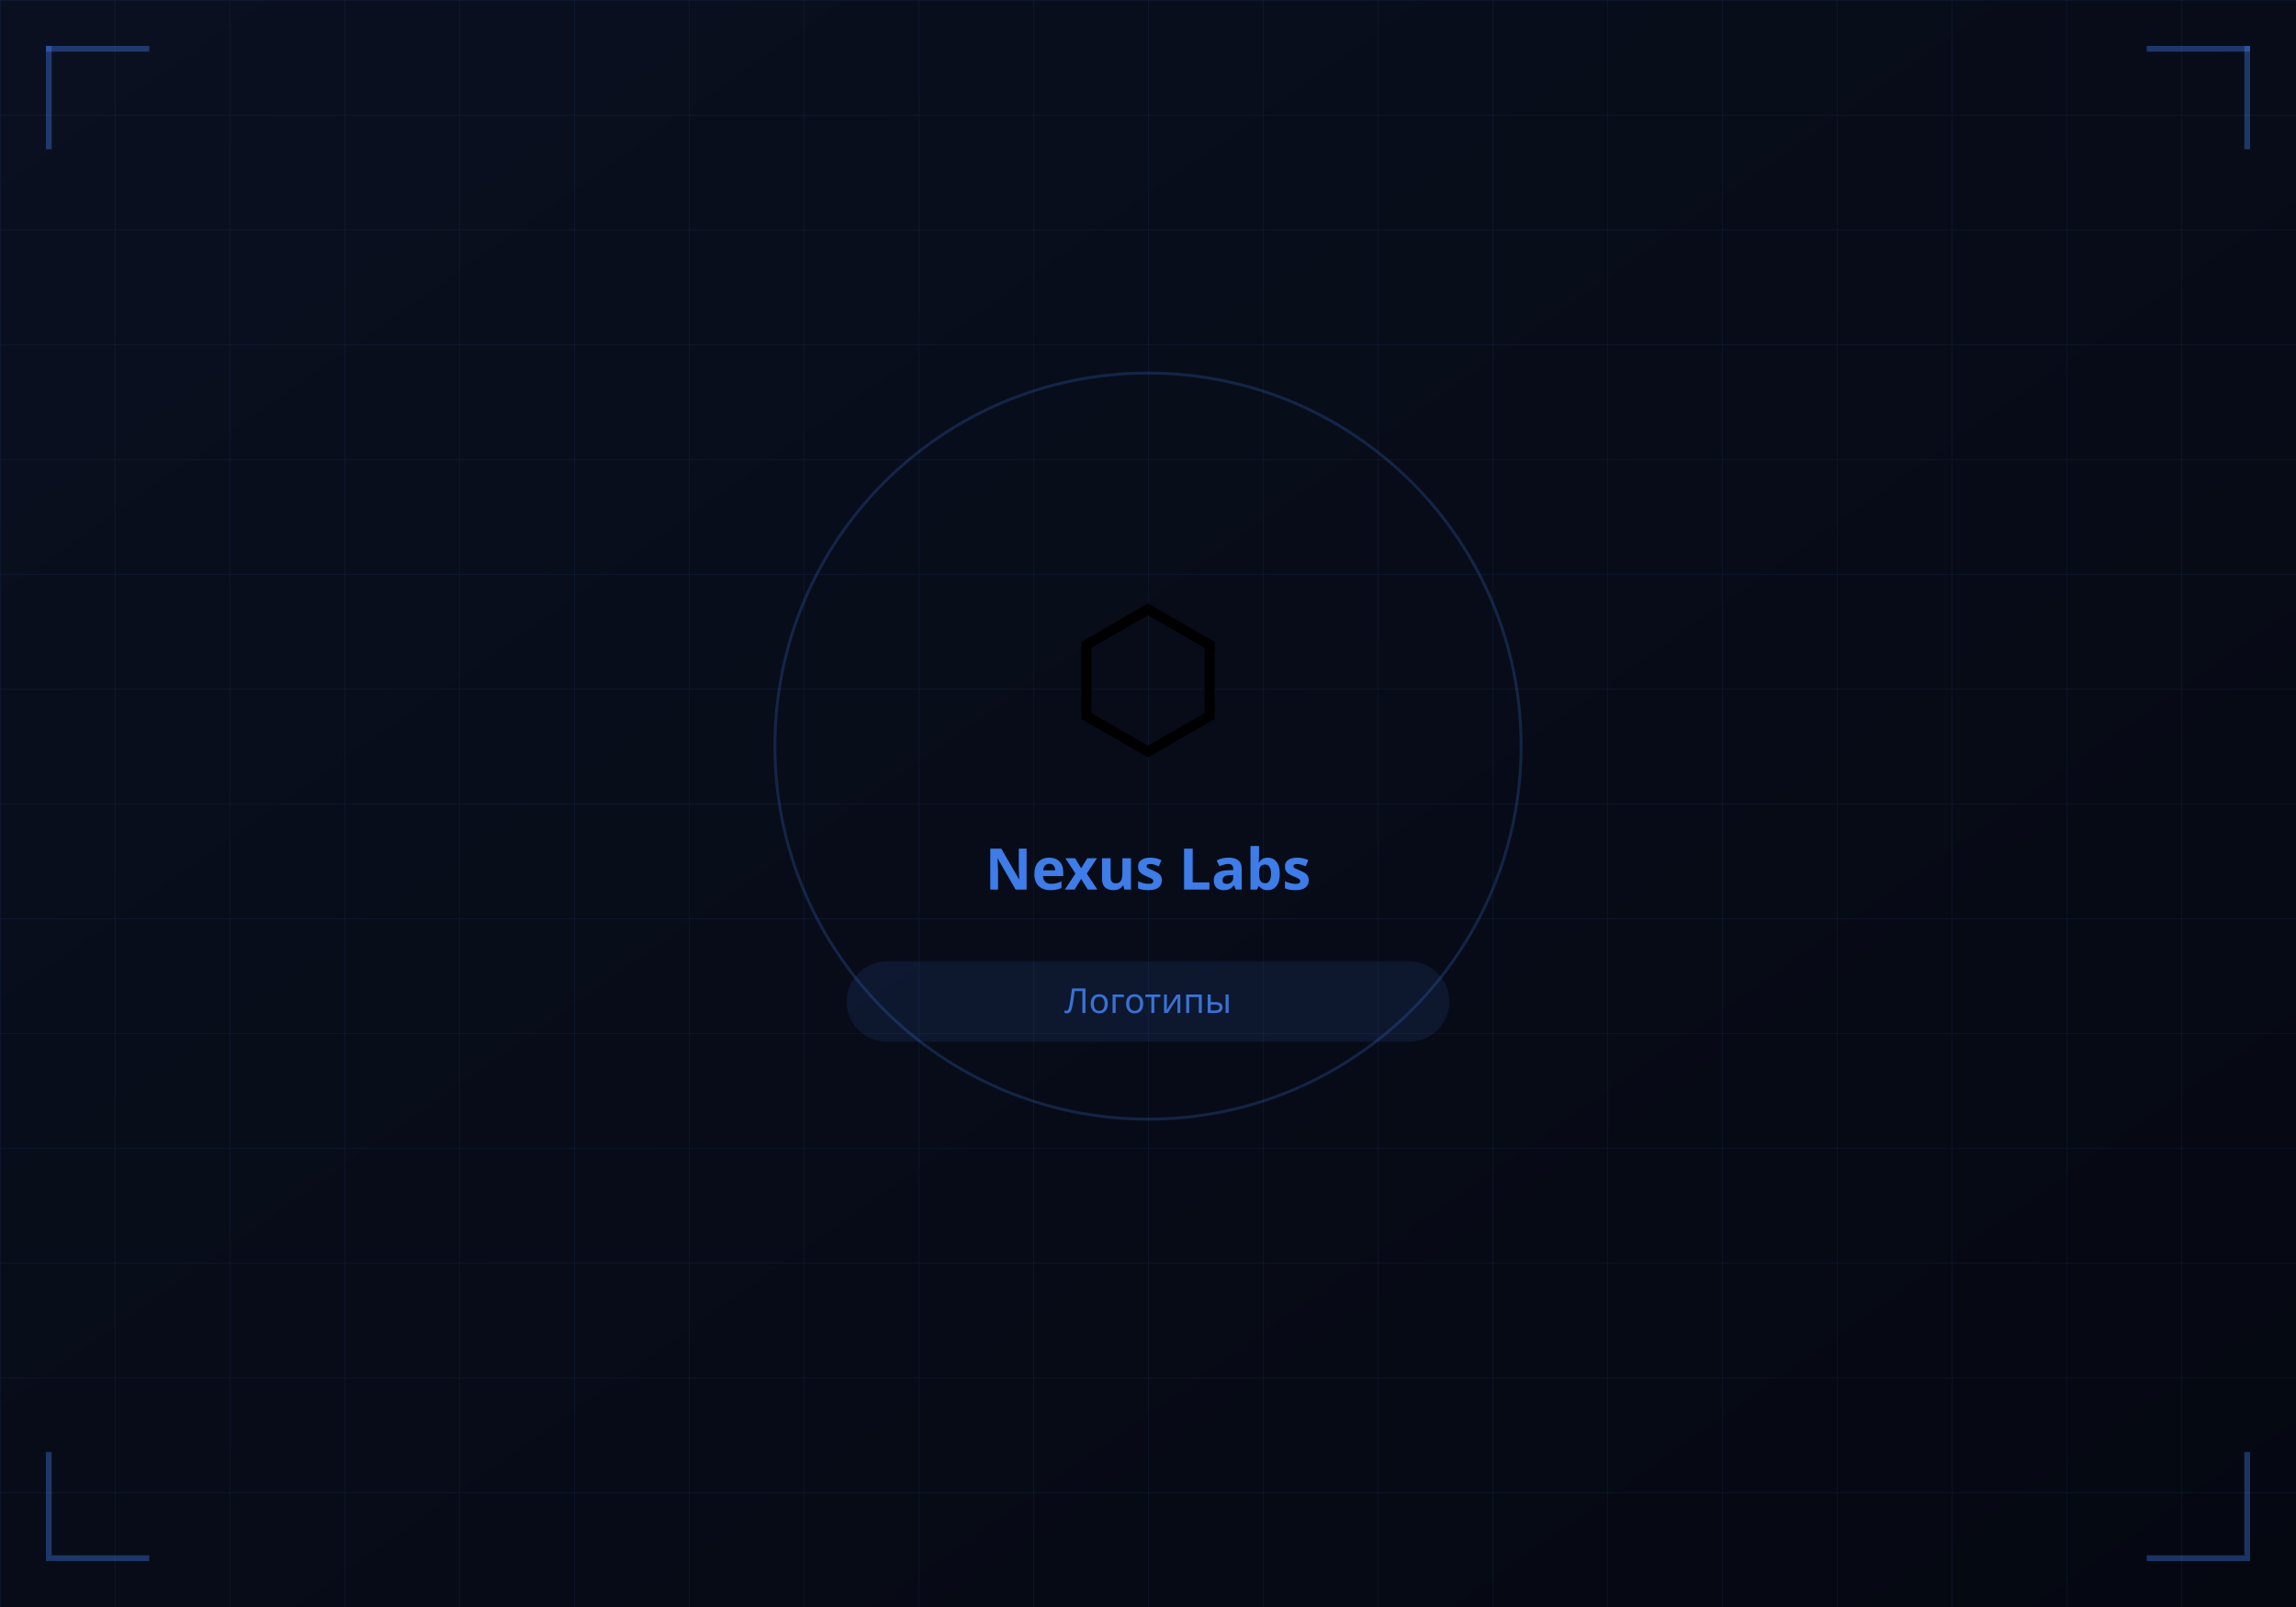
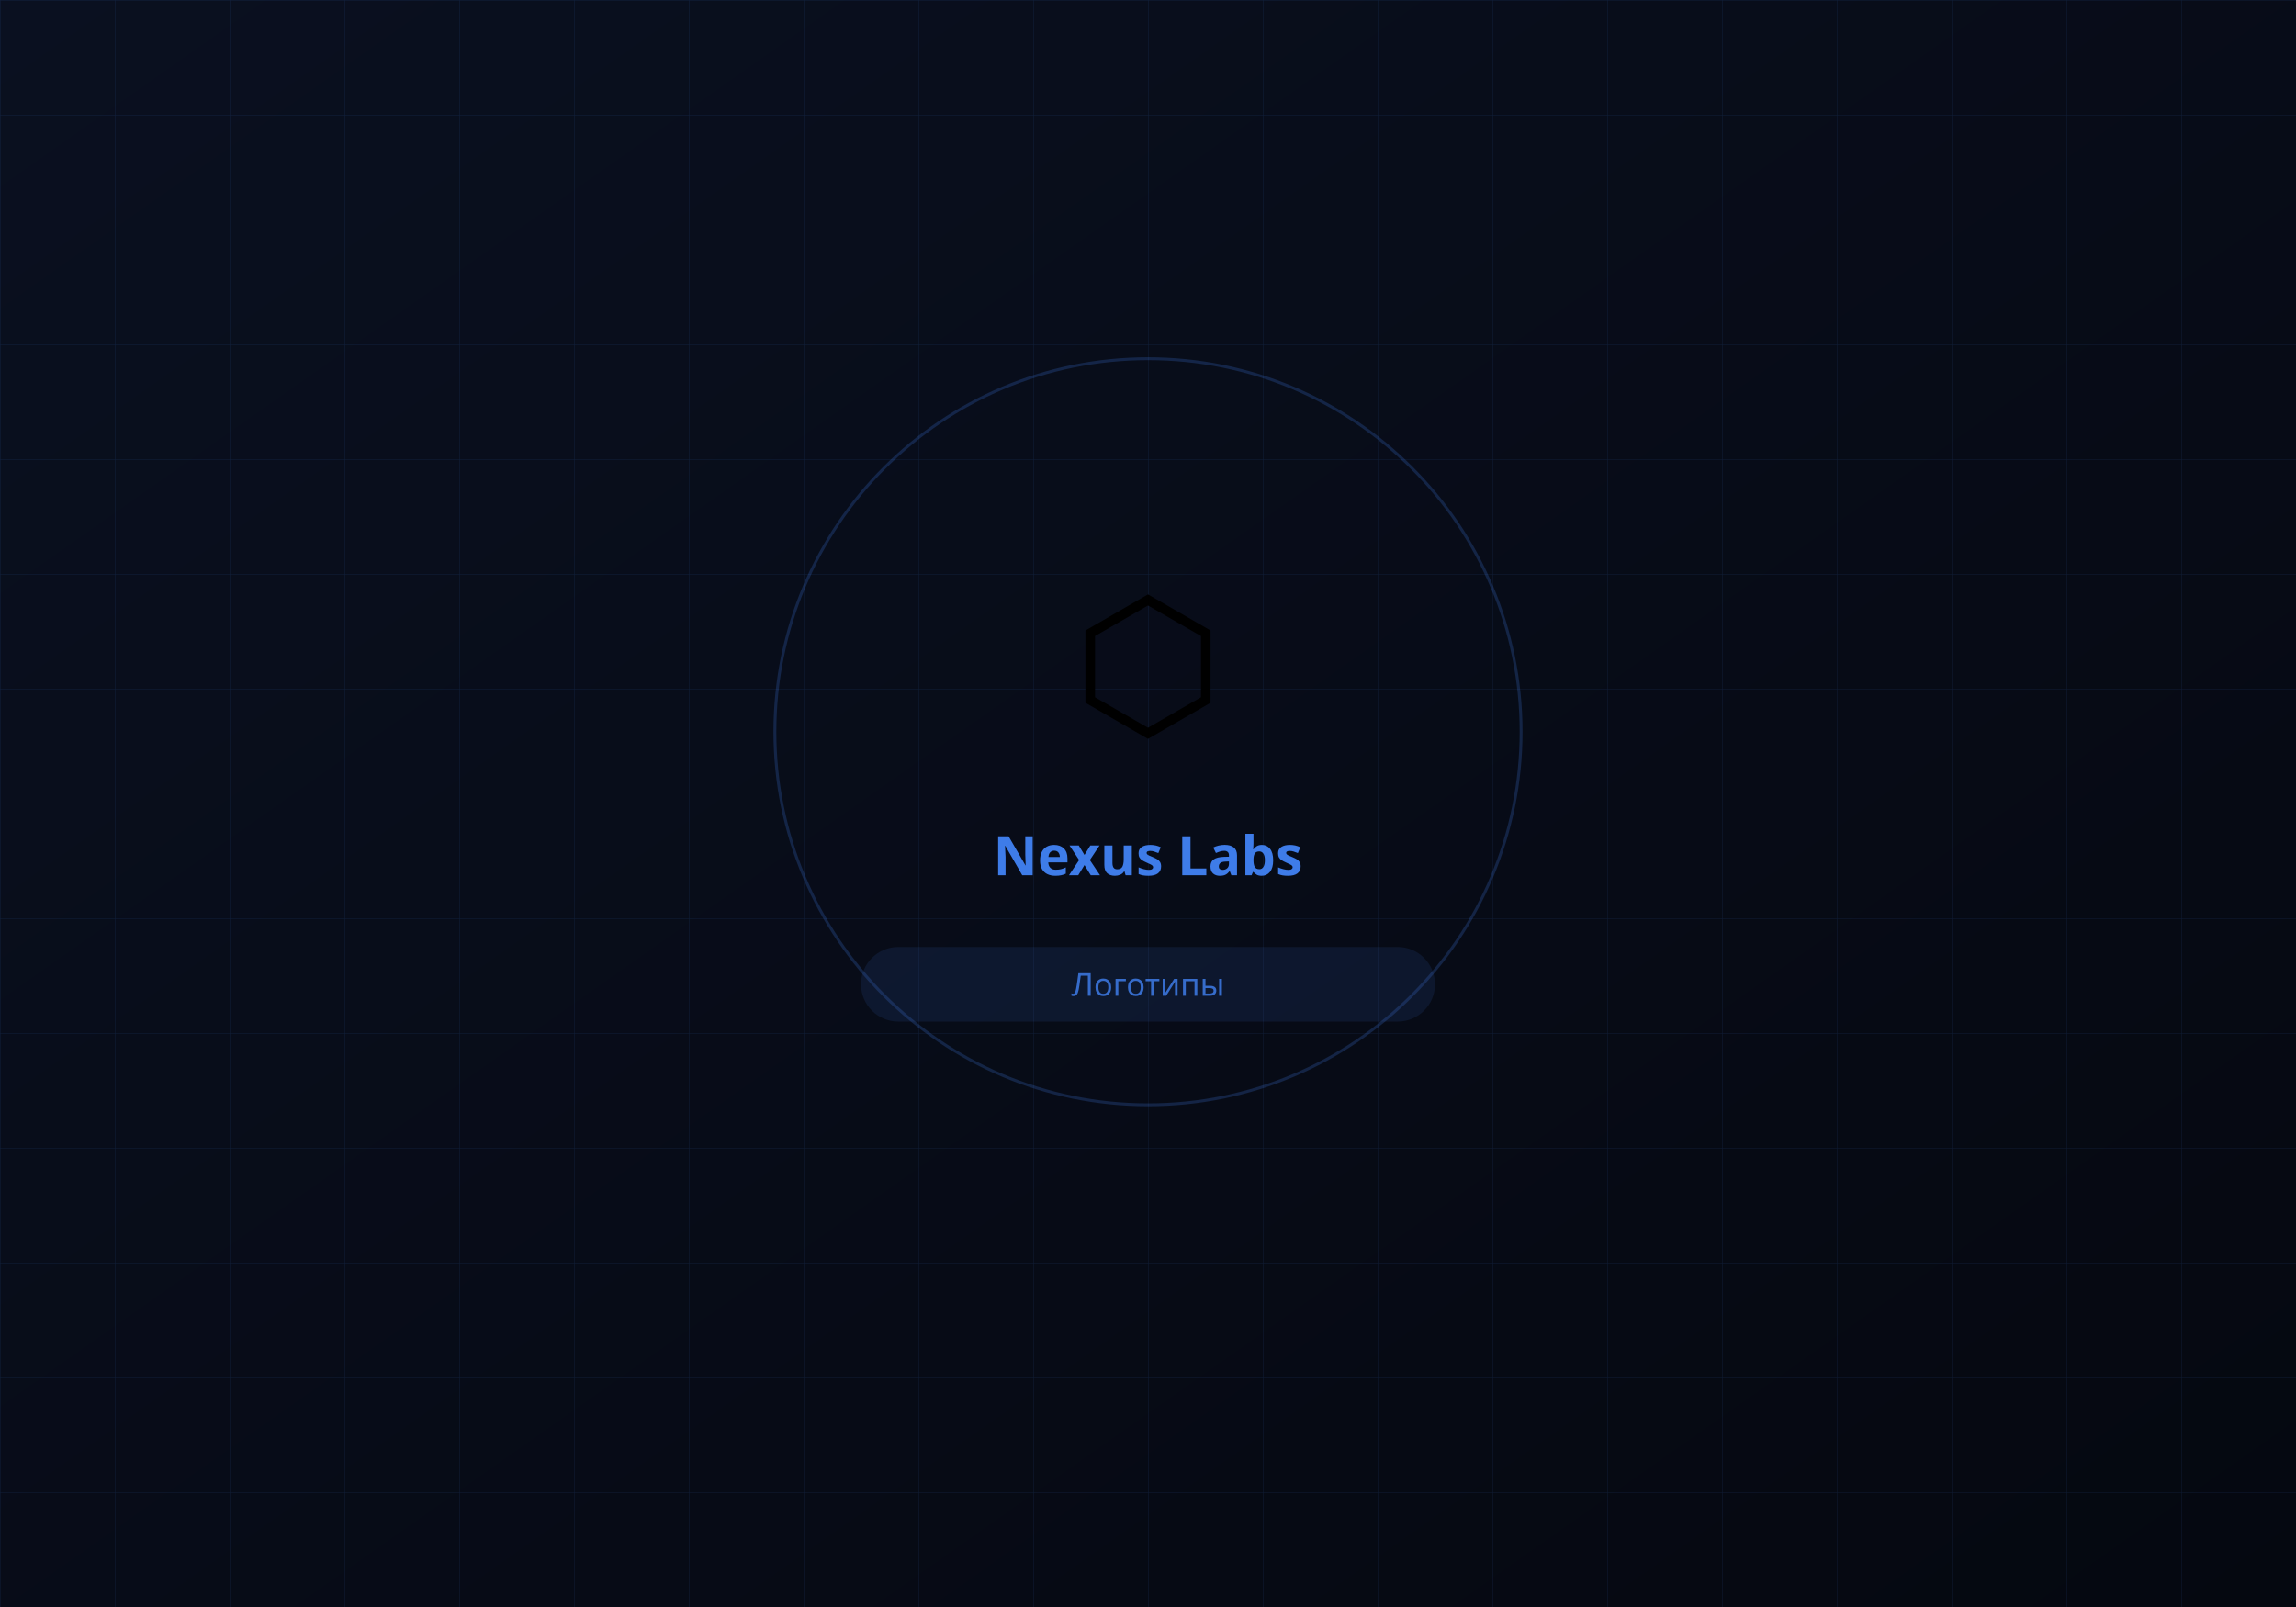
<svg xmlns="http://www.w3.org/2000/svg" viewBox="0 0 800 560" width="800" height="560">
  <defs>
-     <linearGradient id="g" x1="0" y1="0" x2="1" y2="1">
+     <linearGradient id="bg" x1="0" y1="0" x2="1" y2="1">
      <stop offset="0%" stop-color="#0a1020" />
-       <stop offset="100%" stop-color="#050811" />
+       <stop offset="100%" stop-color="#050810" />
    </linearGradient>
-     <pattern id="p" width="40" height="40" patternUnits="userSpaceOnUse">
+     <pattern id="grid" width="40" height="40" patternUnits="userSpaceOnUse">
      <path d="M40 0L0 0L0 40" fill="none" stroke="#4488ff" stroke-width="0.3" opacity="0.15" />
    </pattern>
  </defs>
-   <rect width="800" height="560" fill="url(#g)" />
-   <rect width="800" height="560" fill="url(#p)" />
-   <circle cx="400" cy="260" r="130" fill="none" stroke="#4488ff" stroke-width="1" opacity="0.2" />
-   <text x="400" y="240" font-size="64" text-anchor="middle" dominant-baseline="middle" font-family="Segoe UI Emoji,Apple Color Emoji,sans-serif">⬡</text>
-   <text x="400" y="310" font-size="20" font-weight="600" text-anchor="middle" fill="#4488ff" font-family="system-ui,sans-serif" opacity="0.9">Nexus Labs</text>
-   <rect x="295" y="335" width="210" height="28" rx="14" fill="#4488ff" opacity="0.1" />
-   <text x="400" y="353" font-size="12" text-anchor="middle" fill="#4488ff" font-family="system-ui,sans-serif" opacity="0.8">Логотипы</text>
-   <rect x="16" y="16" width="36" height="2" fill="#4488ff" opacity="0.35" />
-   <rect x="16" y="16" width="2" height="36" fill="#4488ff" opacity="0.35" />
-   <rect x="748" y="16" width="36" height="2" fill="#4488ff" opacity="0.35" />
-   <rect x="782" y="16" width="2" height="36" fill="#4488ff" opacity="0.35" />
-   <rect x="16" y="542" width="36" height="2" fill="#4488ff" opacity="0.35" />
-   <rect x="16" y="506" width="2" height="36" fill="#4488ff" opacity="0.35" />
-   <rect x="748" y="542" width="36" height="2" fill="#4488ff" opacity="0.35" />
-   <rect x="782" y="506" width="2" height="36" fill="#4488ff" opacity="0.35" />
+   <rect width="800" height="560" fill="url(#bg)" />
+   <rect width="800" height="560" fill="url(#grid)" />
+   <circle cx="400" cy="255" r="130" fill="none" stroke="#4488ff" stroke-width="1" opacity="0.2" />
+   <text x="400" y="235" font-size="60" text-anchor="middle" dominant-baseline="middle" font-family="Segoe UI Emoji,Apple Color Emoji,Noto Color Emoji,sans-serif">⬡</text>
+   <text x="400" y="305" font-size="19" font-weight="600" text-anchor="middle" fill="#4488ff" font-family="system-ui,sans-serif" opacity="0.9">Nexus Labs</text>
+   <rect x="300" y="330" width="200" height="26" rx="13" fill="#4488ff" opacity="0.1" />
+   <text x="400" y="347" font-size="11" text-anchor="middle" fill="#4488ff" font-family="system-ui,sans-serif" opacity="0.75">Логотипы</text>
</svg>
